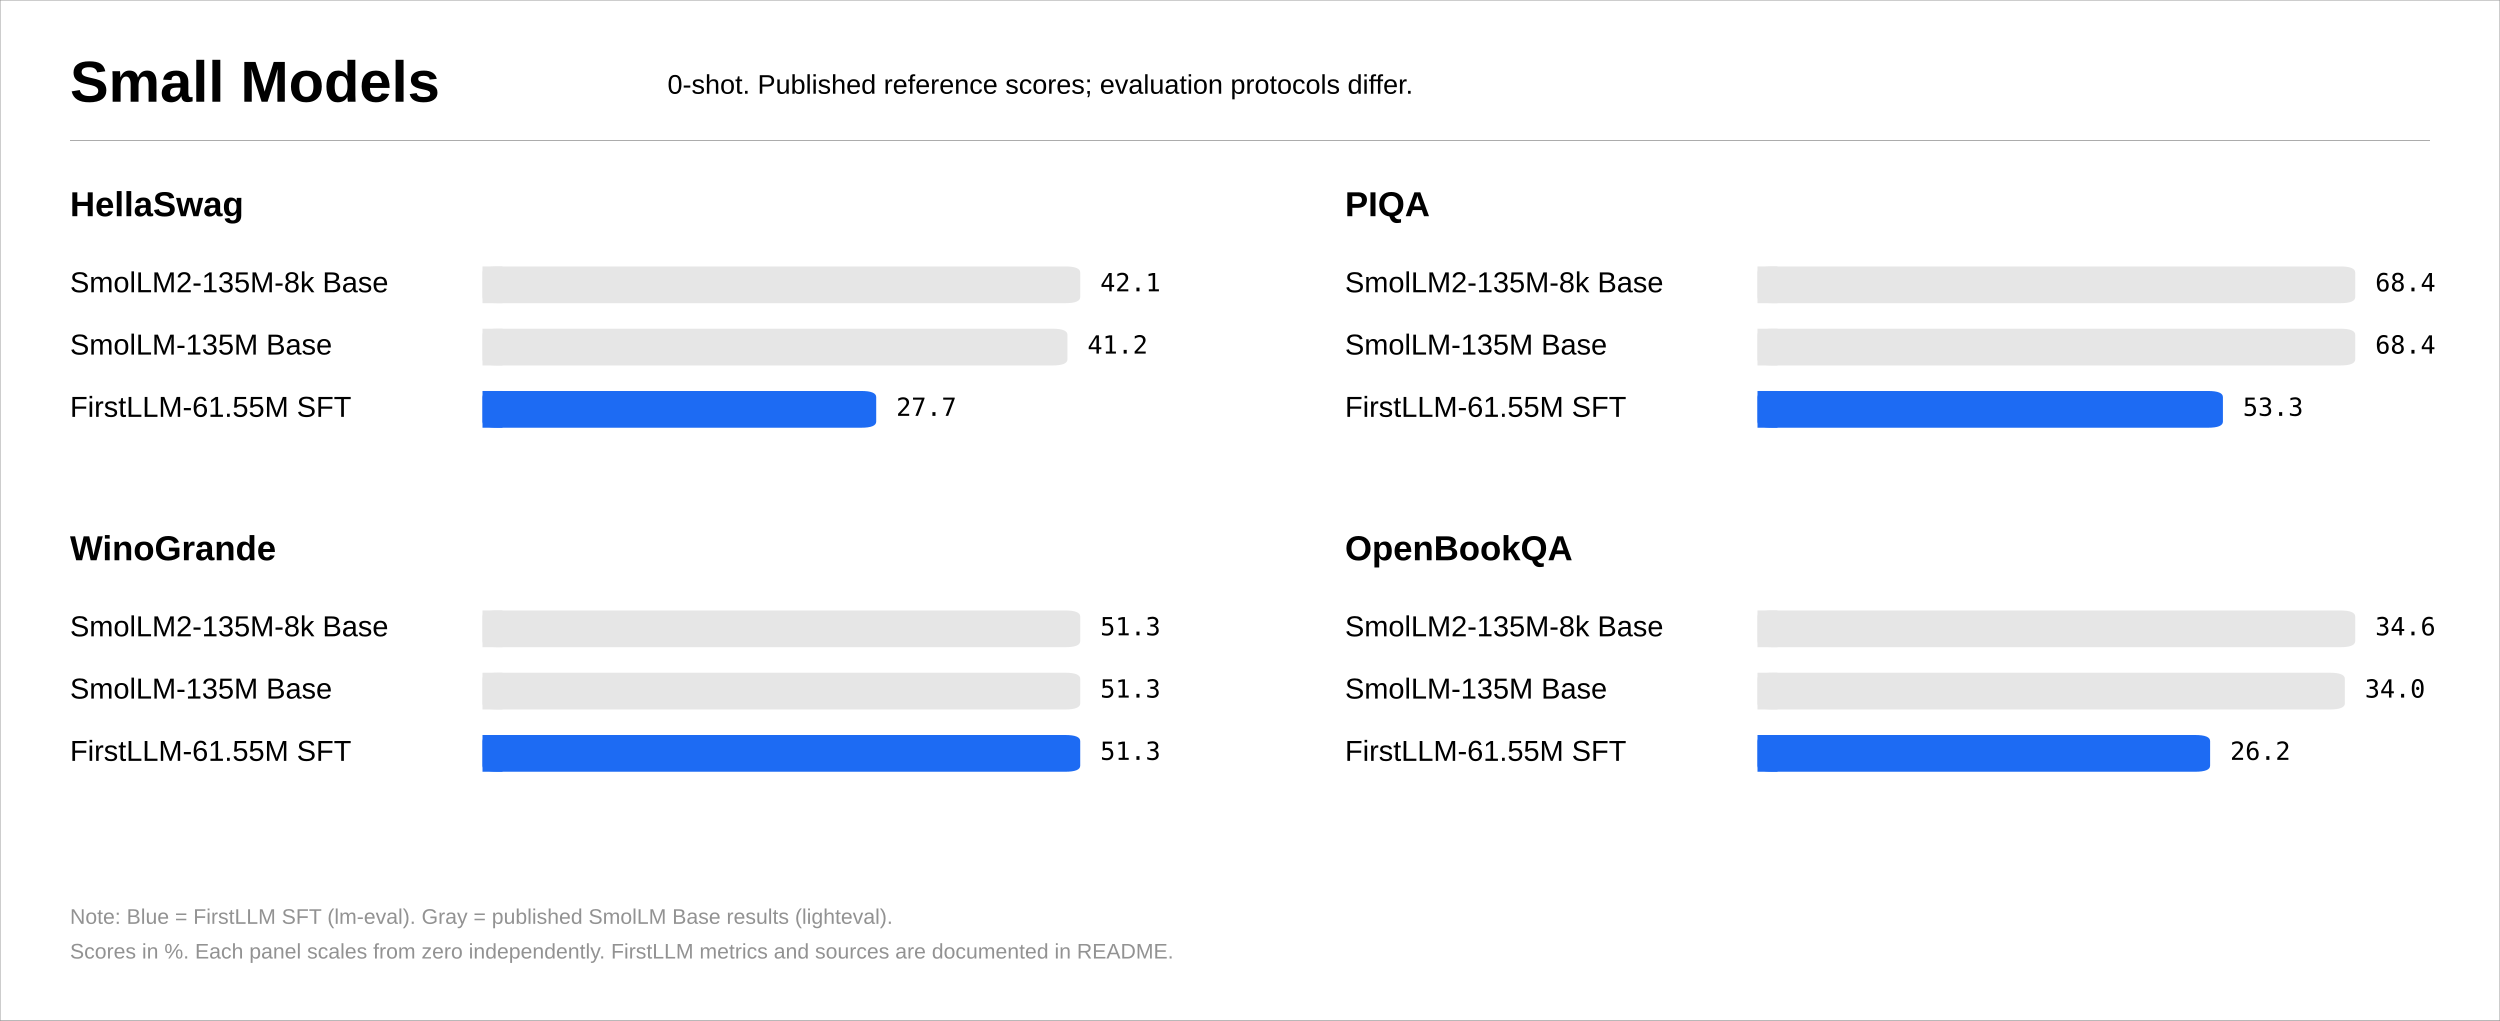
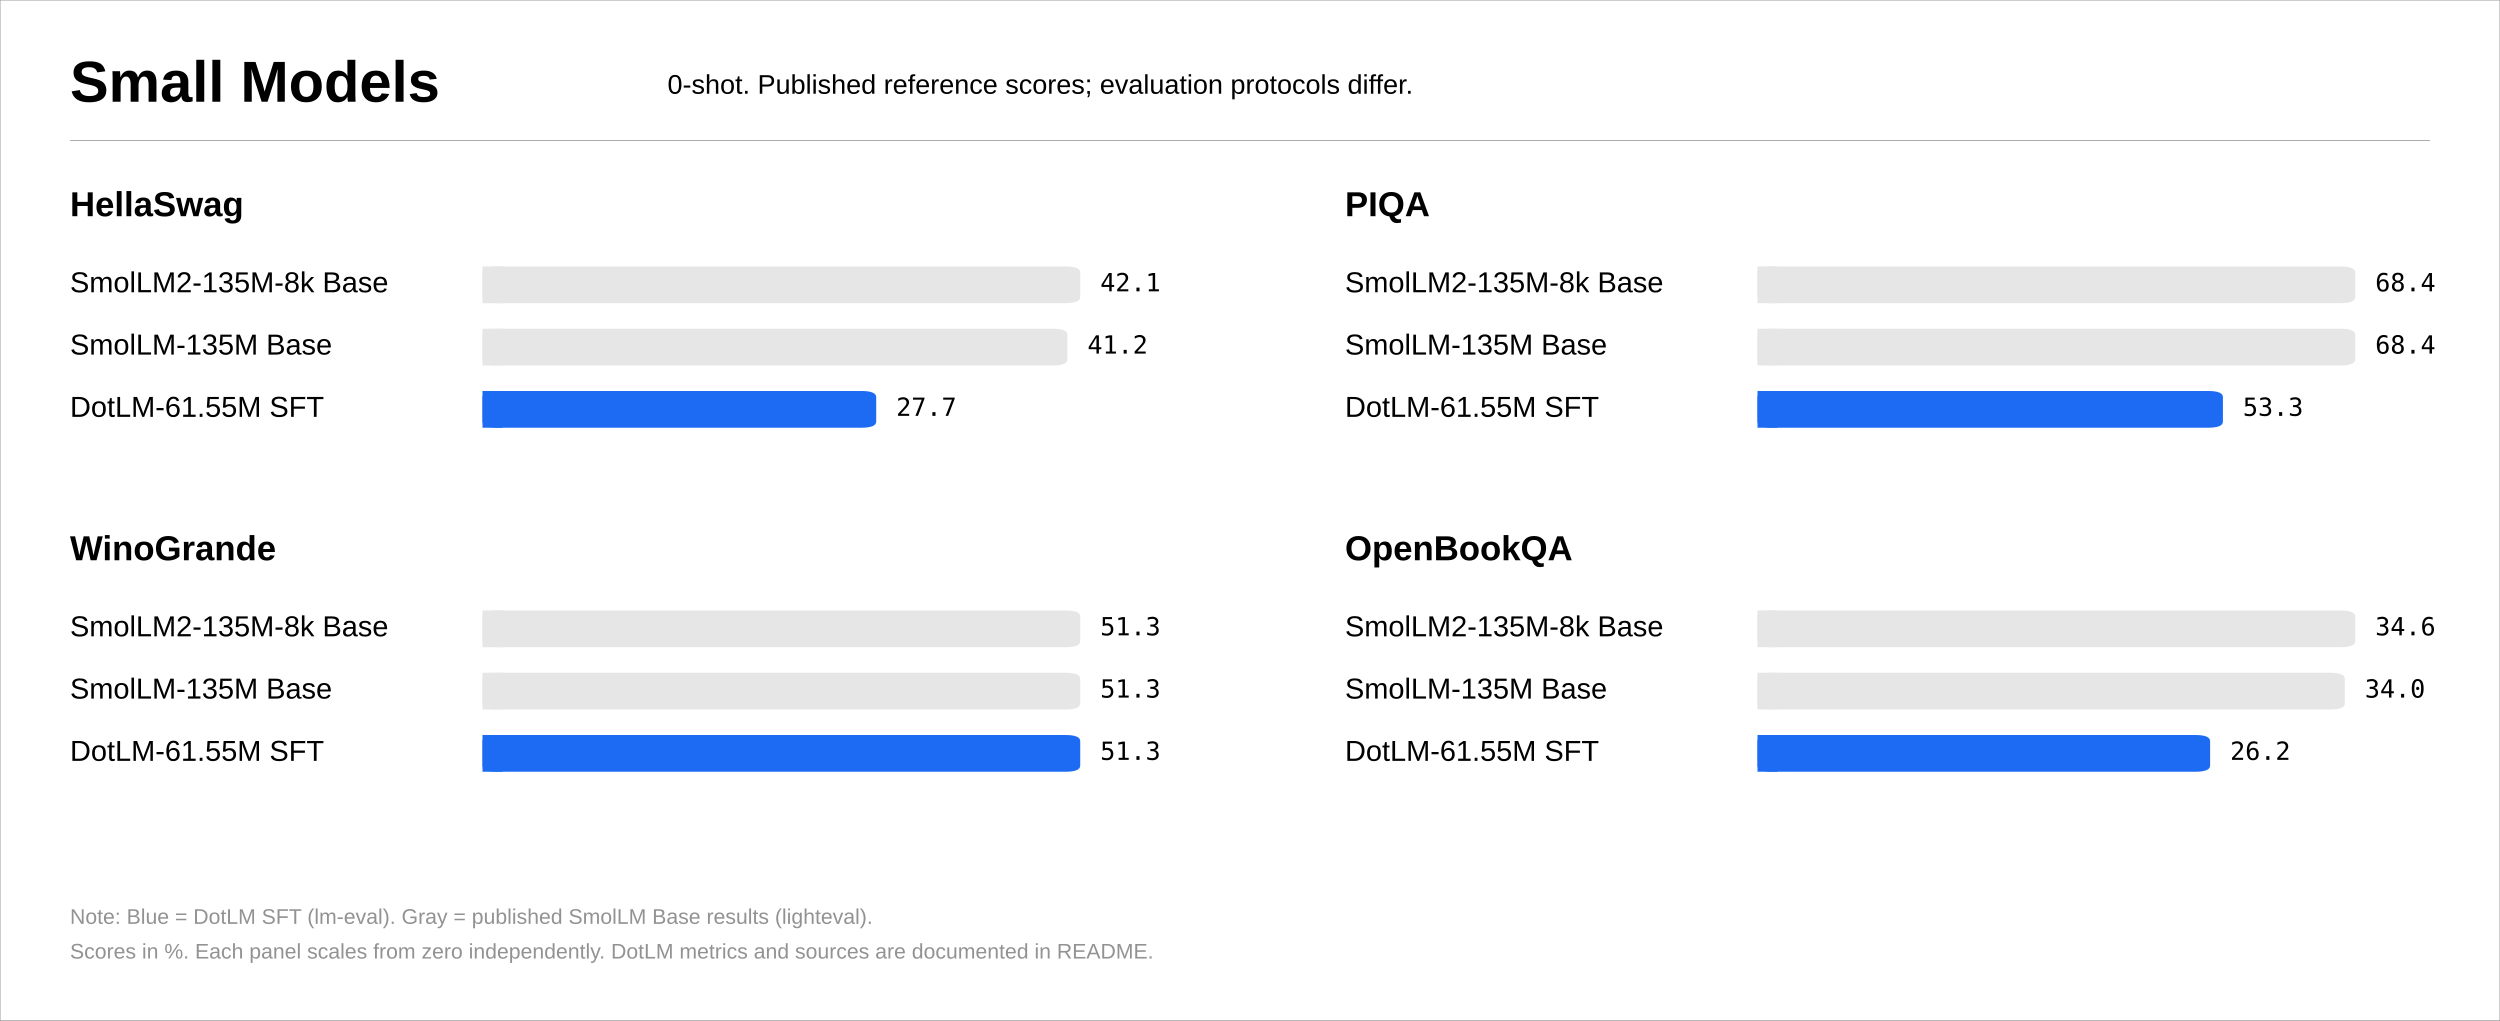
<svg xmlns="http://www.w3.org/2000/svg" width="1296pt" height="529.2pt" viewBox="0 0 1296 529.2" version="1.1">
  <defs>
    <style type="text/css">*{stroke-linejoin: round; stroke-linecap: butt}</style>
  </defs>
  <g id="figure_1">
    <g id="patch_1">
      <path d="M 0 529.2 L 1296 529.2 L 1296 0 L 0 0 z " style="fill: #ffffff" />
    </g>
    <g id="patch_2">
      <path d="M 36.288 73.03 L 1259.712 73.03 L 1259.712 72.659 L 36.288 72.659 z " style="fill: #8b8b8b" />
    </g>
    <g id="patch_3">
      <path d="M 257.904 157.172 L 552.214 157.172 Q 559.99 157.172 559.99 153.997 L 559.99 141.296 Q 559.99 138.121 552.214 138.121 L 257.904 138.121 Q 250.128 138.121 250.128 141.296 L 250.128 153.997 Q 250.128 157.172 257.904 157.172 z " style="fill: #e6e6e6" />
    </g>
    <g id="patch_4">
      <path d="M 250.128 157.172 L 260.496 157.172 L 260.496 138.121 L 250.128 138.121 z " style="fill: #e6e6e6" />
    </g>
    <g id="patch_5">
      <path d="M 257.904 189.454 L 545.59 189.454 Q 553.366 189.454 553.366 186.278 L 553.366 173.578 Q 553.366 170.402 545.59 170.402 L 257.904 170.402 Q 250.128 170.402 250.128 173.578 L 250.128 186.278 Q 250.128 189.454 257.904 189.454 z " style="fill: #e6e6e6" />
    </g>
    <g id="patch_6">
      <path d="M 250.128 189.454 L 260.496 189.454 L 260.496 170.402 L 250.128 170.402 z " style="fill: #e6e6e6" />
    </g>
    <g id="patch_7">
      <path d="M 257.904 221.735 L 446.449 221.735 Q 454.225 221.735 454.225 218.56 L 454.225 205.859 Q 454.225 202.684 446.449 202.684 L 257.904 202.684 Q 250.128 202.684 250.128 205.859 L 250.128 218.56 Q 250.128 221.735 257.904 221.735 z " style="fill: #1d6bf3" />
    </g>
    <g id="patch_8">
      <path d="M 250.128 221.735 L 260.496 221.735 L 260.496 202.684 L 250.128 202.684 z " style="fill: #1d6bf3" />
    </g>
    <g id="patch_9">
      <path d="M 918.864 157.172 L 1213.174 157.172 Q 1220.95 157.172 1220.95 153.997 L 1220.95 141.296 Q 1220.95 138.121 1213.174 138.121 L 918.864 138.121 Q 911.088 138.121 911.088 141.296 L 911.088 153.997 Q 911.088 157.172 918.864 157.172 z " style="fill: #e6e6e6" />
    </g>
    <g id="patch_10">
      <path d="M 911.088 157.172 L 921.456 157.172 L 921.456 138.121 L 911.088 138.121 z " style="fill: #e6e6e6" />
    </g>
    <g id="patch_11">
      <path d="M 918.864 189.454 L 1213.174 189.454 Q 1220.95 189.454 1220.95 186.278 L 1220.95 173.578 Q 1220.95 170.402 1213.174 170.402 L 918.864 170.402 Q 911.088 170.402 911.088 173.578 L 911.088 186.278 Q 911.088 189.454 918.864 189.454 z " style="fill: #e6e6e6" />
    </g>
    <g id="patch_12">
      <path d="M 911.088 189.454 L 921.456 189.454 L 921.456 170.402 L 911.088 170.402 z " style="fill: #e6e6e6" />
    </g>
    <g id="patch_13">
      <path d="M 918.864 221.735 L 1144.587 221.735 Q 1152.363 221.735 1152.363 218.56 L 1152.363 205.859 Q 1152.363 202.684 1144.587 202.684 L 918.864 202.684 Q 911.088 202.684 911.088 205.859 L 911.088 218.56 Q 911.088 221.735 918.864 221.735 z " style="fill: #1d6bf3" />
    </g>
    <g id="patch_14">
      <path d="M 911.088 221.735 L 921.456 221.735 L 921.456 202.684 L 911.088 202.684 z " style="fill: #1d6bf3" />
    </g>
    <g id="patch_15">
      <path d="M 257.904 335.513 L 552.214 335.513 Q 559.99 335.513 559.99 332.338 L 559.99 319.637 Q 559.99 316.462 552.214 316.462 L 257.904 316.462 Q 250.128 316.462 250.128 319.637 L 250.128 332.338 Q 250.128 335.513 257.904 335.513 z " style="fill: #e6e6e6" />
    </g>
    <g id="patch_16">
      <path d="M 250.128 335.513 L 260.496 335.513 L 260.496 316.462 L 250.128 316.462 z " style="fill: #e6e6e6" />
    </g>
    <g id="patch_17">
      <path d="M 257.904 367.794 L 552.214 367.794 Q 559.99 367.794 559.99 364.619 L 559.99 351.918 Q 559.99 348.743 552.214 348.743 L 257.904 348.743 Q 250.128 348.743 250.128 351.918 L 250.128 364.619 Q 250.128 367.794 257.904 367.794 z " style="fill: #e6e6e6" />
    </g>
    <g id="patch_18">
      <path d="M 250.128 367.794 L 260.496 367.794 L 260.496 348.743 L 250.128 348.743 z " style="fill: #e6e6e6" />
    </g>
    <g id="patch_19">
      <path d="M 257.904 400.075 L 552.214 400.075 Q 559.99 400.075 559.99 396.9 L 559.99 384.199 Q 559.99 381.024 552.214 381.024 L 257.904 381.024 Q 250.128 381.024 250.128 384.199 L 250.128 396.9 Q 250.128 400.075 257.904 400.075 z " style="fill: #1d6bf3" />
    </g>
    <g id="patch_20">
      <path d="M 250.128 400.075 L 260.496 400.075 L 260.496 381.024 L 250.128 381.024 z " style="fill: #1d6bf3" />
    </g>
    <g id="patch_21">
      <path d="M 918.864 335.513 L 1213.174 335.513 Q 1220.95 335.513 1220.95 332.338 L 1220.95 319.637 Q 1220.95 316.462 1213.174 316.462 L 918.864 316.462 Q 911.088 316.462 911.088 319.637 L 911.088 332.338 Q 911.088 335.513 918.864 335.513 z " style="fill: #e6e6e6" />
    </g>
    <g id="patch_22">
      <path d="M 911.088 335.513 L 921.456 335.513 L 921.456 316.462 L 911.088 316.462 z " style="fill: #e6e6e6" />
    </g>
    <g id="patch_23">
      <path d="M 918.864 367.794 L 1207.8 367.794 Q 1215.576 367.794 1215.576 364.619 L 1215.576 351.918 Q 1215.576 348.743 1207.8 348.743 L 918.864 348.743 Q 911.088 348.743 911.088 351.918 L 911.088 364.619 Q 911.088 367.794 918.864 367.794 z " style="fill: #e6e6e6" />
    </g>
    <g id="patch_24">
      <path d="M 911.088 367.794 L 921.456 367.794 L 921.456 348.743 L 911.088 348.743 z " style="fill: #e6e6e6" />
    </g>
    <g id="patch_25">
      <path d="M 918.864 400.075 L 1137.947 400.075 Q 1145.723 400.075 1145.723 396.9 L 1145.723 384.199 Q 1145.723 381.024 1137.947 381.024 L 918.864 381.024 Q 911.088 381.024 911.088 384.199 L 911.088 396.9 Q 911.088 400.075 918.864 400.075 z " style="fill: #1d6bf3" />
    </g>
    <g id="patch_26">
      <path d="M 911.088 400.075 L 921.456 400.075 L 921.456 381.024 L 911.088 381.024 z " style="fill: #1d6bf3" />
    </g>
    <g id="patch_27">
      <path d="M 0 529.2 L 1296 529.2 L 1296 0 L 0 0 L 0 529.2 z " style="fill: none; stroke: #8b8b8b; stroke-width: 0.45; stroke-linejoin: miter" />
    </g>
    <g id="text_1">
      <text style="font-weight: 700; font-size: 30px; font-family: 'Arial'; text-anchor: start" x="36.288" y="52.746" transform="rotate(-0 36.288 52.74567)">Small Models</text>
    </g>
    <g id="text_2">
      <text style="font-size: 14px; font-family: 'Arial'; text-anchor: start" x="346.032" y="48.605" transform="rotate(-0 346.032 48.60505)">0-shot. Published reference scores; evaluation protocols differ.</text>
    </g>
    <g id="text_3">
      <text style="font-weight: 700; font-size: 18px; font-family: 'Arial'; text-anchor: start" x="36.288" y="112.086" transform="rotate(-0 36.288 112.0856)">HellaSwag</text>
    </g>
    <g id="text_4">
      <text style="font-size: 15px; font-family: 'Arial'; text-anchor: start" x="36.288" y="151.529" transform="rotate(-0 36.288 151.5286)">SmolLM2-135M-8k Base</text>
    </g>
    <g id="text_5">
      <text style="font-size: 13px; font-family: 'DejaVu Sans Mono'; text-anchor: start" x="570.358" y="151.024" transform="rotate(-0 570.3578 151.0238)">42.1</text>
    </g>
    <g id="text_6">
      <text style="font-size: 15px; font-family: 'Arial'; text-anchor: start" x="36.288" y="183.81" transform="rotate(-0 36.288 183.8098)">SmolLM-135M Base</text>
    </g>
    <g id="text_7">
      <text style="font-size: 13px; font-family: 'DejaVu Sans Mono'; text-anchor: start" x="563.734" y="183.305" transform="rotate(-0 563.7337 183.305)">41.2</text>
    </g>
    <g id="text_8">
-       <text style="font-size: 15px; font-family: 'Arial'; text-anchor: start" x="36.288" y="216.091" transform="rotate(-0 36.288 216.091)">FirstLLM-61.55M SFT</text>
+       <text style="font-size: 15px; font-family: 'Arial'; text-anchor: start" x="36.288" y="216.091" transform="rotate(-0 36.288 216.091)">DotLM-61.55M SFT</text>
    </g>
    <g id="text_9">
      <text style="font-size: 13px; font-family: 'DejaVu Sans Mono'; text-anchor: start" x="464.593" y="215.586" transform="rotate(-0 464.5926 215.5862)">27.7</text>
    </g>
    <g id="text_10">
      <text style="font-weight: 700; font-size: 18px; font-family: 'Arial'; text-anchor: start" x="697.248" y="112.086" transform="rotate(-0 697.248 112.0858)">PIQA</text>
    </g>
    <g id="text_11">
      <text style="font-size: 15px; font-family: 'Arial'; text-anchor: start" x="697.248" y="151.529" transform="rotate(-0 697.248 151.5286)">SmolLM2-135M-8k Base</text>
    </g>
    <g id="text_12">
      <text style="font-size: 13px; font-family: 'DejaVu Sans Mono'; text-anchor: start" x="1231.318" y="151.024" transform="rotate(-0 1231.318 151.0238)">68.4</text>
    </g>
    <g id="text_13">
      <text style="font-size: 15px; font-family: 'Arial'; text-anchor: start" x="697.248" y="183.81" transform="rotate(-0 697.248 183.8098)">SmolLM-135M Base</text>
    </g>
    <g id="text_14">
      <text style="font-size: 13px; font-family: 'DejaVu Sans Mono'; text-anchor: start" x="1231.318" y="183.305" transform="rotate(-0 1231.318 183.305)">68.4</text>
    </g>
    <g id="text_15">
-       <text style="font-size: 15px; font-family: 'Arial'; text-anchor: start" x="697.248" y="216.091" transform="rotate(-0 697.248 216.091)">FirstLLM-61.55M SFT</text>
+       <text style="font-size: 15px; font-family: 'Arial'; text-anchor: start" x="697.248" y="216.091" transform="rotate(-0 697.248 216.091)">DotLM-61.55M SFT</text>
    </g>
    <g id="text_16">
      <text style="font-size: 13px; font-family: 'DejaVu Sans Mono'; text-anchor: start" x="1162.731" y="215.586" transform="rotate(-0 1162.731 215.5862)">53.3</text>
    </g>
    <g id="text_17">
      <text style="font-weight: 700; font-size: 18px; font-family: 'Arial'; text-anchor: start" x="36.288" y="290.426" transform="rotate(-0 36.288 290.4262)">WinoGrande</text>
    </g>
    <g id="text_18">
      <text style="font-size: 15px; font-family: 'Arial'; text-anchor: start" x="36.288" y="329.869" transform="rotate(-0 36.288 329.869)">SmolLM2-135M-8k Base</text>
    </g>
    <g id="text_19">
      <text style="font-size: 13px; font-family: 'DejaVu Sans Mono'; text-anchor: start" x="570.358" y="329.364" transform="rotate(-0 570.3578 329.3642)">51.3</text>
    </g>
    <g id="text_20">
      <text style="font-size: 15px; font-family: 'Arial'; text-anchor: start" x="36.288" y="362.15" transform="rotate(-0 36.288 362.1502)">SmolLM-135M Base</text>
    </g>
    <g id="text_21">
      <text style="font-size: 13px; font-family: 'DejaVu Sans Mono'; text-anchor: start" x="570.358" y="361.645" transform="rotate(-0 570.3578 361.6454)">51.3</text>
    </g>
    <g id="text_22">
-       <text style="font-size: 15px; font-family: 'Arial'; text-anchor: start" x="36.288" y="394.431" transform="rotate(-0 36.288 394.4314)">FirstLLM-61.55M SFT</text>
+       <text style="font-size: 15px; font-family: 'Arial'; text-anchor: start" x="36.288" y="394.431" transform="rotate(-0 36.288 394.4314)">DotLM-61.55M SFT</text>
    </g>
    <g id="text_23">
      <text style="font-size: 13px; font-family: 'DejaVu Sans Mono'; text-anchor: start" x="570.358" y="393.927" transform="rotate(-0 570.3578 393.9266)">51.3</text>
    </g>
    <g id="text_24">
      <text style="font-weight: 700; font-size: 18px; font-family: 'Arial'; text-anchor: start" x="697.248" y="290.426" transform="rotate(-0 697.248 290.4262)">OpenBookQA</text>
    </g>
    <g id="text_25">
      <text style="font-size: 15px; font-family: 'Arial'; text-anchor: start" x="697.248" y="329.869" transform="rotate(-0 697.248 329.869)">SmolLM2-135M-8k Base</text>
    </g>
    <g id="text_26">
      <text style="font-size: 13px; font-family: 'DejaVu Sans Mono'; text-anchor: start" x="1231.318" y="329.364" transform="rotate(-0 1231.318 329.3642)">34.6</text>
    </g>
    <g id="text_27">
      <text style="font-size: 15px; font-family: 'Arial'; text-anchor: start" x="697.248" y="362.15" transform="rotate(-0 697.248 362.1502)">SmolLM-135M Base</text>
    </g>
    <g id="text_28">
      <text style="font-size: 13px; font-family: 'DejaVu Sans Mono'; text-anchor: start" x="1225.944" y="361.645" transform="rotate(-0 1225.944 361.6454)">34.0</text>
    </g>
    <g id="text_29">
-       <text style="font-size: 15px; font-family: 'Arial'; text-anchor: start" x="697.248" y="394.431" transform="rotate(-0 697.248 394.4314)">FirstLLM-61.55M SFT</text>
+       <text style="font-size: 15px; font-family: 'Arial'; text-anchor: start" x="697.248" y="394.431" transform="rotate(-0 697.248 394.4314)">DotLM-61.55M SFT</text>
    </g>
    <g id="text_30">
      <text style="font-size: 13px; font-family: 'DejaVu Sans Mono'; text-anchor: start" x="1156.091" y="393.927" transform="rotate(-0 1156.091 393.9266)">26.2</text>
    </g>
    <g id="text_31">
-       <text style="font-size: 11px; font-family: 'Arial'; text-anchor: start; fill: #929292" x="36.288" y="478.926" transform="rotate(-0 36.288 478.926)">Note: Blue = FirstLLM SFT (lm-eval). Gray = published SmolLM Base results (lighteval).</text>
+       <text style="font-size: 11px; font-family: 'Arial'; text-anchor: start; fill: #929292" x="36.288" y="478.926" transform="rotate(-0 36.288 478.926)">Note: Blue = DotLM SFT (lm-eval). Gray = published SmolLM Base results (lighteval).</text>
    </g>
    <g id="text_32">
-       <text style="font-size: 11px; font-family: 'Arial'; text-anchor: start; fill: #929292" x="36.288" y="496.919" transform="rotate(-0 36.288 496.9188)">Scores in %. Each panel scales from zero independently. FirstLLM metrics and sources are documented in README.</text>
+       <text style="font-size: 11px; font-family: 'Arial'; text-anchor: start; fill: #929292" x="36.288" y="496.919" transform="rotate(-0 36.288 496.9188)">Scores in %. Each panel scales from zero independently. DotLM metrics and sources are documented in README.</text>
    </g>
  </g>
</svg>
